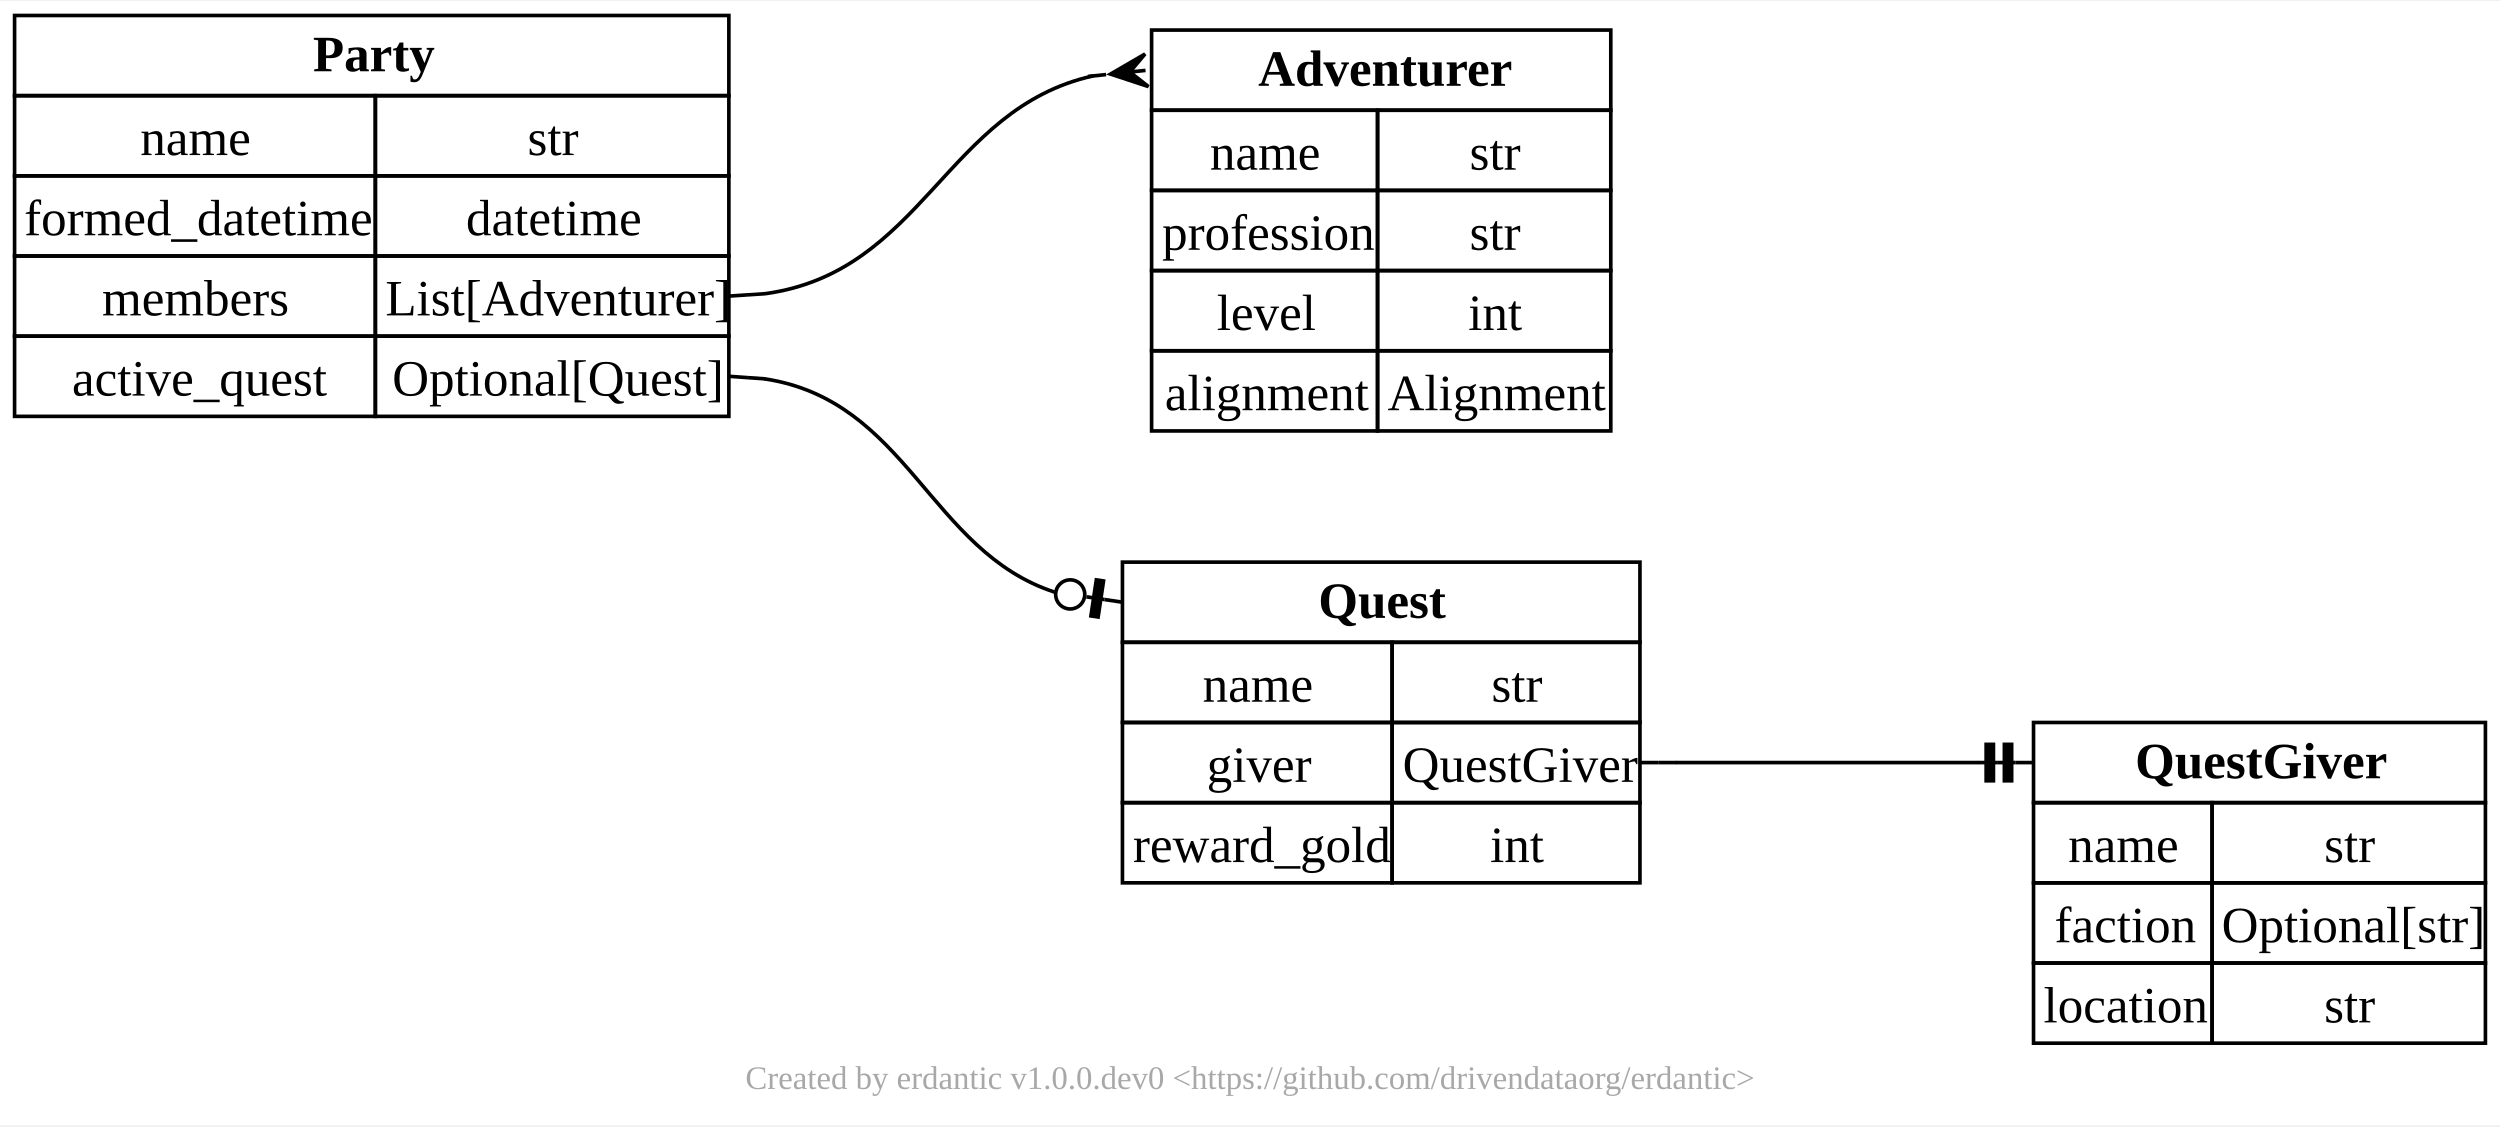
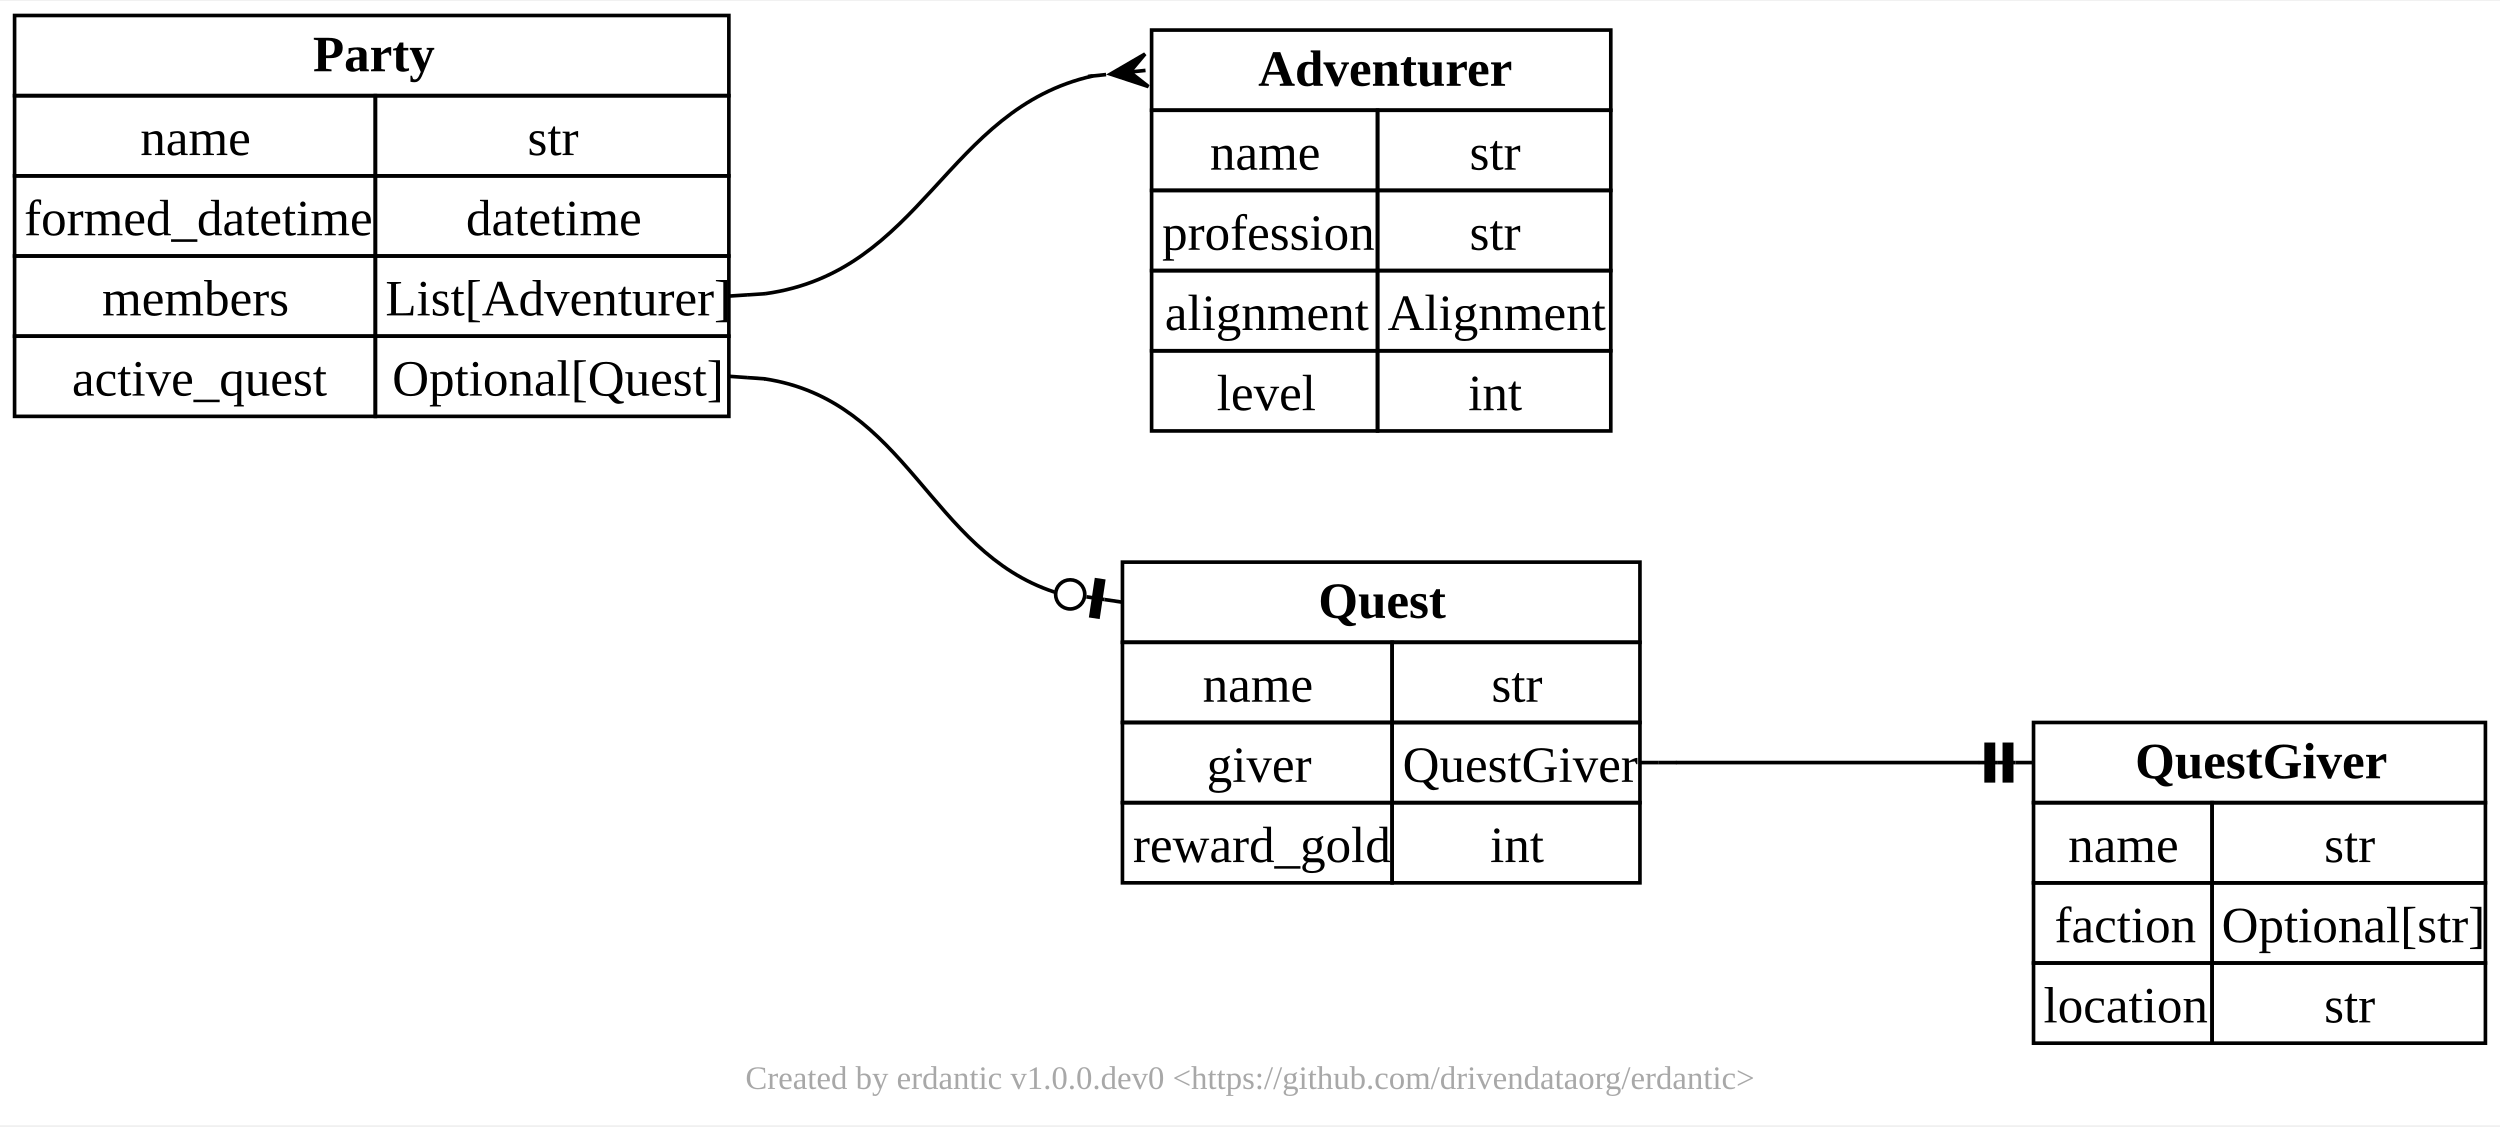
<svg xmlns="http://www.w3.org/2000/svg" xmlns:xlink="http://www.w3.org/1999/xlink" width="686pt" height="309pt" viewBox="0.00 0.00 686.00 308.50">
  <g id="graph0" class="graph" transform="scale(1 1) rotate(0) translate(4 304.5)">
    <polygon fill="white" stroke="none" points="-4,4 -4,-304.5 682,-304.5 682,4 -4,4" />
    <text text-anchor="middle" x="339" y="-5.95" font-family="Times New Roman,Times,Liberation Serif,serif" font-size="9.00" fill="#a8a8a8">Created by erdantic v1.0.0.dev0 &lt;https://github.com/drivendataorg/erdantic&gt;</text>
    <g id="node1" class="node">
      <g id="a_node1">
-         <a xlink:title="erdantic.examples.pydantic.Adventurer&#10;&#10;A person often late for dinner but with a tale or two to tell.&#10;&#10;Attributes:&#10;    name (str): Name of this adventurer&#10;    profession (str): Profession of this adventurer&#10;    level (int): Level of this adventurer&#10;    alignment (Alignment): Alignment of this adventurer&#10;">
+         <a xlink:title="erdantic.examples.pydantic.Adventurer&#10;&#10;A person often late for dinner but with a tale or two to tell.&#10;&#10;Attributes:&#10;    name (str): Name of this adventurer&#10;    profession (str): Profession of this adventurer&#10;    alignment (Alignment): Alignment of this adventurer&#10;    level (int): Level of this adventurer&#10;">
          <polygon fill="none" stroke="black" points="312,-274.5 312,-296.5 438,-296.5 438,-274.5 312,-274.5" />
          <text text-anchor="start" x="341.25" y="-281.2" font-family="Times New Roman,Times,Liberation Serif,serif" font-weight="bold" font-size="14.00">Adventurer</text>
          <polygon fill="none" stroke="black" points="312,-252.5 312,-274.5 374,-274.5 374,-252.5 312,-252.5" />
          <text text-anchor="start" x="328" y="-258.2" font-family="Times New Roman,Times,Liberation Serif,serif" font-size="14.00">name</text>
          <polygon fill="none" stroke="black" points="374,-252.5 374,-274.5 438,-274.5 438,-252.5 374,-252.5" />
          <text text-anchor="start" x="399.25" y="-258.2" font-family="Times New Roman,Times,Liberation Serif,serif" font-size="14.00">str</text>
          <polygon fill="none" stroke="black" points="312,-230.5 312,-252.5 374,-252.5 374,-230.5 312,-230.5" />
          <text text-anchor="start" x="314.88" y="-236.2" font-family="Times New Roman,Times,Liberation Serif,serif" font-size="14.00">profession</text>
          <polygon fill="none" stroke="black" points="374,-230.5 374,-252.5 438,-252.5 438,-230.5 374,-230.5" />
          <text text-anchor="start" x="399.25" y="-236.2" font-family="Times New Roman,Times,Liberation Serif,serif" font-size="14.00">str</text>
          <polygon fill="none" stroke="black" points="312,-208.5 312,-230.5 374,-230.5 374,-208.5 312,-208.5" />
-           <text text-anchor="start" x="329.88" y="-214.2" font-family="Times New Roman,Times,Liberation Serif,serif" font-size="14.00">level</text>
+           <text text-anchor="start" x="315.62" y="-214.2" font-family="Times New Roman,Times,Liberation Serif,serif" font-size="14.00">alignment</text>
          <polygon fill="none" stroke="black" points="374,-208.5 374,-230.5 438,-230.5 438,-208.5 374,-208.5" />
-           <text text-anchor="start" x="398.88" y="-214.2" font-family="Times New Roman,Times,Liberation Serif,serif" font-size="14.00">int</text>
+           <text text-anchor="start" x="376.75" y="-214.2" font-family="Times New Roman,Times,Liberation Serif,serif" font-size="14.00">Alignment</text>
          <polygon fill="none" stroke="black" points="312,-186.5 312,-208.5 374,-208.5 374,-186.5 312,-186.5" />
-           <text text-anchor="start" x="315.62" y="-192.2" font-family="Times New Roman,Times,Liberation Serif,serif" font-size="14.00">alignment</text>
+           <text text-anchor="start" x="329.88" y="-192.2" font-family="Times New Roman,Times,Liberation Serif,serif" font-size="14.00">level</text>
          <polygon fill="none" stroke="black" points="374,-186.5 374,-208.5 438,-208.5 438,-186.5 374,-186.5" />
-           <text text-anchor="start" x="376.75" y="-192.2" font-family="Times New Roman,Times,Liberation Serif,serif" font-size="14.00">Alignment</text>
+           <text text-anchor="start" x="398.88" y="-192.2" font-family="Times New Roman,Times,Liberation Serif,serif" font-size="14.00">int</text>
        </a>
      </g>
    </g>
    <g id="node2" class="node">
      <g id="a_node2">
        <a xlink:title="erdantic.examples.pydantic.Party&#10;&#10;A group of adventurers finding themselves doing and saying things altogether unexpected.&#10;&#10;Attributes:&#10;    name (str): Name that party is known by&#10;    formed_datetime (datetime): Timestamp of when the party was formed&#10;    members (List[Adventurer]): Adventurers that belong to this party&#10;    active_quest (Optional[Quest]): Current quest that party is actively tackling&#10;">
          <polygon fill="none" stroke="black" points="0,-278.5 0,-300.5 196,-300.5 196,-278.5 0,-278.5" />
          <text text-anchor="start" x="81.88" y="-285.2" font-family="Times New Roman,Times,Liberation Serif,serif" font-weight="bold" font-size="14.00">Party</text>
          <polygon fill="none" stroke="black" points="0,-256.5 0,-278.5 99,-278.5 99,-256.5 0,-256.5" />
          <text text-anchor="start" x="34.5" y="-262.2" font-family="Times New Roman,Times,Liberation Serif,serif" font-size="14.00">name</text>
          <polygon fill="none" stroke="black" points="99,-256.5 99,-278.5 196,-278.5 196,-256.5 99,-256.5" />
          <text text-anchor="start" x="140.75" y="-262.2" font-family="Times New Roman,Times,Liberation Serif,serif" font-size="14.00">str</text>
          <polygon fill="none" stroke="black" points="0,-234.5 0,-256.5 99,-256.5 99,-234.5 0,-234.5" />
          <text text-anchor="start" x="2.62" y="-240.2" font-family="Times New Roman,Times,Liberation Serif,serif" font-size="14.00">formed_datetime</text>
          <polygon fill="none" stroke="black" points="99,-234.5 99,-256.5 196,-256.5 196,-234.5 99,-234.5" />
          <text text-anchor="start" x="123.88" y="-240.2" font-family="Times New Roman,Times,Liberation Serif,serif" font-size="14.00">datetime</text>
          <polygon fill="none" stroke="black" points="0,-212.5 0,-234.5 99,-234.5 99,-212.5 0,-212.5" />
          <text text-anchor="start" x="24" y="-218.2" font-family="Times New Roman,Times,Liberation Serif,serif" font-size="14.00">members</text>
          <polygon fill="none" stroke="black" points="99,-212.5 99,-234.5 196,-234.5 196,-212.5 99,-212.5" />
          <text text-anchor="start" x="101.75" y="-218.2" font-family="Times New Roman,Times,Liberation Serif,serif" font-size="14.00">List[Adventurer]</text>
          <polygon fill="none" stroke="black" points="0,-190.5 0,-212.5 99,-212.5 99,-190.5 0,-190.5" />
          <text text-anchor="start" x="15.75" y="-196.2" font-family="Times New Roman,Times,Liberation Serif,serif" font-size="14.00">active_quest</text>
          <polygon fill="none" stroke="black" points="99,-190.5 99,-212.5 196,-212.5 196,-190.5 99,-190.5" />
          <text text-anchor="start" x="103.62" y="-196.2" font-family="Times New Roman,Times,Liberation Serif,serif" font-size="14.00">Optional[Quest]</text>
        </a>
      </g>
    </g>
    <g id="edge1" class="edge">
      <path fill="none" stroke="black" d="M205.92,-224.15C249.25,-230.11 255.51,-274.88 295.89,-283.91" />
      <polyline fill="none" stroke="black" points="196,-223.5 200.99,-223.83" />
      <polyline fill="none" stroke="black" points="200.99,-223.83 205.98,-224.16" />
      <polygon fill="black" stroke="black" points="300.72,-284.42 310.2,-289.94 306.03,-284.98 310.33,-285.43 310.33,-285.43 310.33,-285.43 306.03,-284.98 311.14,-280.99 300.72,-284.42" />
      <polyline fill="none" stroke="black" points="299.51,-284.29 294.54,-283.77" />
    </g>
    <g id="node3" class="node">
      <g id="a_node3">
        <a xlink:title="erdantic.examples.pydantic.Quest&#10;&#10;A task to complete, with some monetary reward.&#10;&#10;Attributes:&#10;    name (str): Name by which this quest is referred to&#10;    giver (QuestGiver): Person who offered the quest&#10;    reward_gold (int): Amount of gold to be rewarded for quest completion&#10;">
          <polygon fill="none" stroke="black" points="304,-128.5 304,-150.5 446,-150.5 446,-128.5 304,-128.5" />
          <text text-anchor="start" x="357.75" y="-135.2" font-family="Times New Roman,Times,Liberation Serif,serif" font-weight="bold" font-size="14.00">Quest</text>
          <polygon fill="none" stroke="black" points="304,-106.5 304,-128.5 378,-128.5 378,-106.5 304,-106.5" />
          <text text-anchor="start" x="326" y="-112.2" font-family="Times New Roman,Times,Liberation Serif,serif" font-size="14.00">name</text>
          <polygon fill="none" stroke="black" points="378,-106.5 378,-128.5 446,-128.5 446,-106.5 378,-106.5" />
          <text text-anchor="start" x="405.25" y="-112.2" font-family="Times New Roman,Times,Liberation Serif,serif" font-size="14.00">str</text>
          <polygon fill="none" stroke="black" points="304,-84.5 304,-106.5 378,-106.5 378,-84.5 304,-84.5" />
          <text text-anchor="start" x="327.12" y="-90.2" font-family="Times New Roman,Times,Liberation Serif,serif" font-size="14.00">giver</text>
          <polygon fill="none" stroke="black" points="378,-84.5 378,-106.5 446,-106.5 446,-84.5 378,-84.5" />
          <text text-anchor="start" x="380.88" y="-90.2" font-family="Times New Roman,Times,Liberation Serif,serif" font-size="14.00">QuestGiver</text>
          <polygon fill="none" stroke="black" points="304,-62.5 304,-84.5 378,-84.5 378,-62.5 304,-62.5" />
          <text text-anchor="start" x="306.88" y="-68.2" font-family="Times New Roman,Times,Liberation Serif,serif" font-size="14.00">reward_gold</text>
          <polygon fill="none" stroke="black" points="378,-62.5 378,-84.5 446,-84.5 446,-62.5 378,-62.5" />
          <text text-anchor="start" x="404.88" y="-68.2" font-family="Times New Roman,Times,Liberation Serif,serif" font-size="14.00">int</text>
        </a>
      </g>
    </g>
    <g id="edge2" class="edge">
      <path fill="none" stroke="black" d="M205.73,-200.8C245.01,-194.92 251.04,-153.51 285.33,-142.29" />
      <polyline fill="none" stroke="black" points="196,-201.5 200.99,-201.14" />
      <polyline fill="none" stroke="black" points="200.99,-201.14 205.97,-200.79" />
      <polyline fill="none" stroke="black" points="304,-139.5 299.06,-140.24" />
      <polygon fill="black" stroke="black" points="297.33,-135.44 298.81,-145.33 296.83,-145.63 295.35,-135.74 297.33,-135.44" />
      <polyline fill="none" stroke="black" points="299.06,-140.24 294.11,-140.98" />
      <ellipse fill="none" stroke="black" cx="289.66" cy="-141.65" rx="4" ry="4" />
    </g>
    <g id="node4" class="node">
      <g id="a_node4">
        <a xlink:title="erdantic.examples.pydantic.QuestGiver&#10;&#10;A person who offers a task that needs completing.&#10;&#10;Attributes:&#10;    name (str): Name of this quest giver&#10;    faction (str): Faction that this quest giver belongs to&#10;    location (str): Location this quest giver can be found&#10;">
          <polygon fill="none" stroke="black" points="554,-84.5 554,-106.5 678,-106.5 678,-84.5 554,-84.5" />
          <text text-anchor="start" x="581.88" y="-91.2" font-family="Times New Roman,Times,Liberation Serif,serif" font-weight="bold" font-size="14.00">QuestGiver</text>
          <polygon fill="none" stroke="black" points="554,-62.5 554,-84.5 603,-84.5 603,-62.5 554,-62.5" />
          <text text-anchor="start" x="563.5" y="-68.2" font-family="Times New Roman,Times,Liberation Serif,serif" font-size="14.00">name</text>
          <polygon fill="none" stroke="black" points="603,-62.5 603,-84.5 678,-84.5 678,-62.5 603,-62.5" />
          <text text-anchor="start" x="633.75" y="-68.2" font-family="Times New Roman,Times,Liberation Serif,serif" font-size="14.00">str</text>
          <polygon fill="none" stroke="black" points="554,-40.5 554,-62.5 603,-62.5 603,-40.5 554,-40.5" />
          <text text-anchor="start" x="559.75" y="-46.2" font-family="Times New Roman,Times,Liberation Serif,serif" font-size="14.00">faction</text>
          <polygon fill="none" stroke="black" points="603,-40.5 603,-62.5 678,-62.5 678,-40.5 603,-40.5" />
          <text text-anchor="start" x="605.62" y="-46.2" font-family="Times New Roman,Times,Liberation Serif,serif" font-size="14.00">Optional[str]</text>
          <polygon fill="none" stroke="black" points="554,-18.5 554,-40.5 603,-40.5 603,-18.5 554,-18.5" />
          <text text-anchor="start" x="556.75" y="-24.2" font-family="Times New Roman,Times,Liberation Serif,serif" font-size="14.00">location</text>
          <polygon fill="none" stroke="black" points="603,-18.5 603,-40.5 678,-40.5 678,-18.5 603,-18.5" />
          <text text-anchor="start" x="633.75" y="-24.2" font-family="Times New Roman,Times,Liberation Serif,serif" font-size="14.00">str</text>
        </a>
      </g>
    </g>
    <g id="edge3" class="edge">
      <path fill="none" stroke="black" d="M455.87,-95.5C491.07,-95.5 505.8,-95.5 539.08,-95.5" />
      <polyline fill="none" stroke="black" points="446,-95.5 451,-95.5" />
      <polyline fill="none" stroke="black" points="451,-95.5 456,-95.5" />
      <polyline fill="none" stroke="black" points="554,-95.5 549,-95.5" />
      <polygon fill="black" stroke="black" points="548,-90.5 548,-100.5 546,-100.5 546,-90.5 548,-90.5" />
      <polyline fill="none" stroke="black" points="549,-95.5 544,-95.5" />
      <polygon fill="black" stroke="black" points="543,-90.5 543,-100.5 541,-100.5 541,-90.5 543,-90.5" />
      <polyline fill="none" stroke="black" points="544,-95.5 539,-95.5" />
    </g>
  </g>
</svg>
